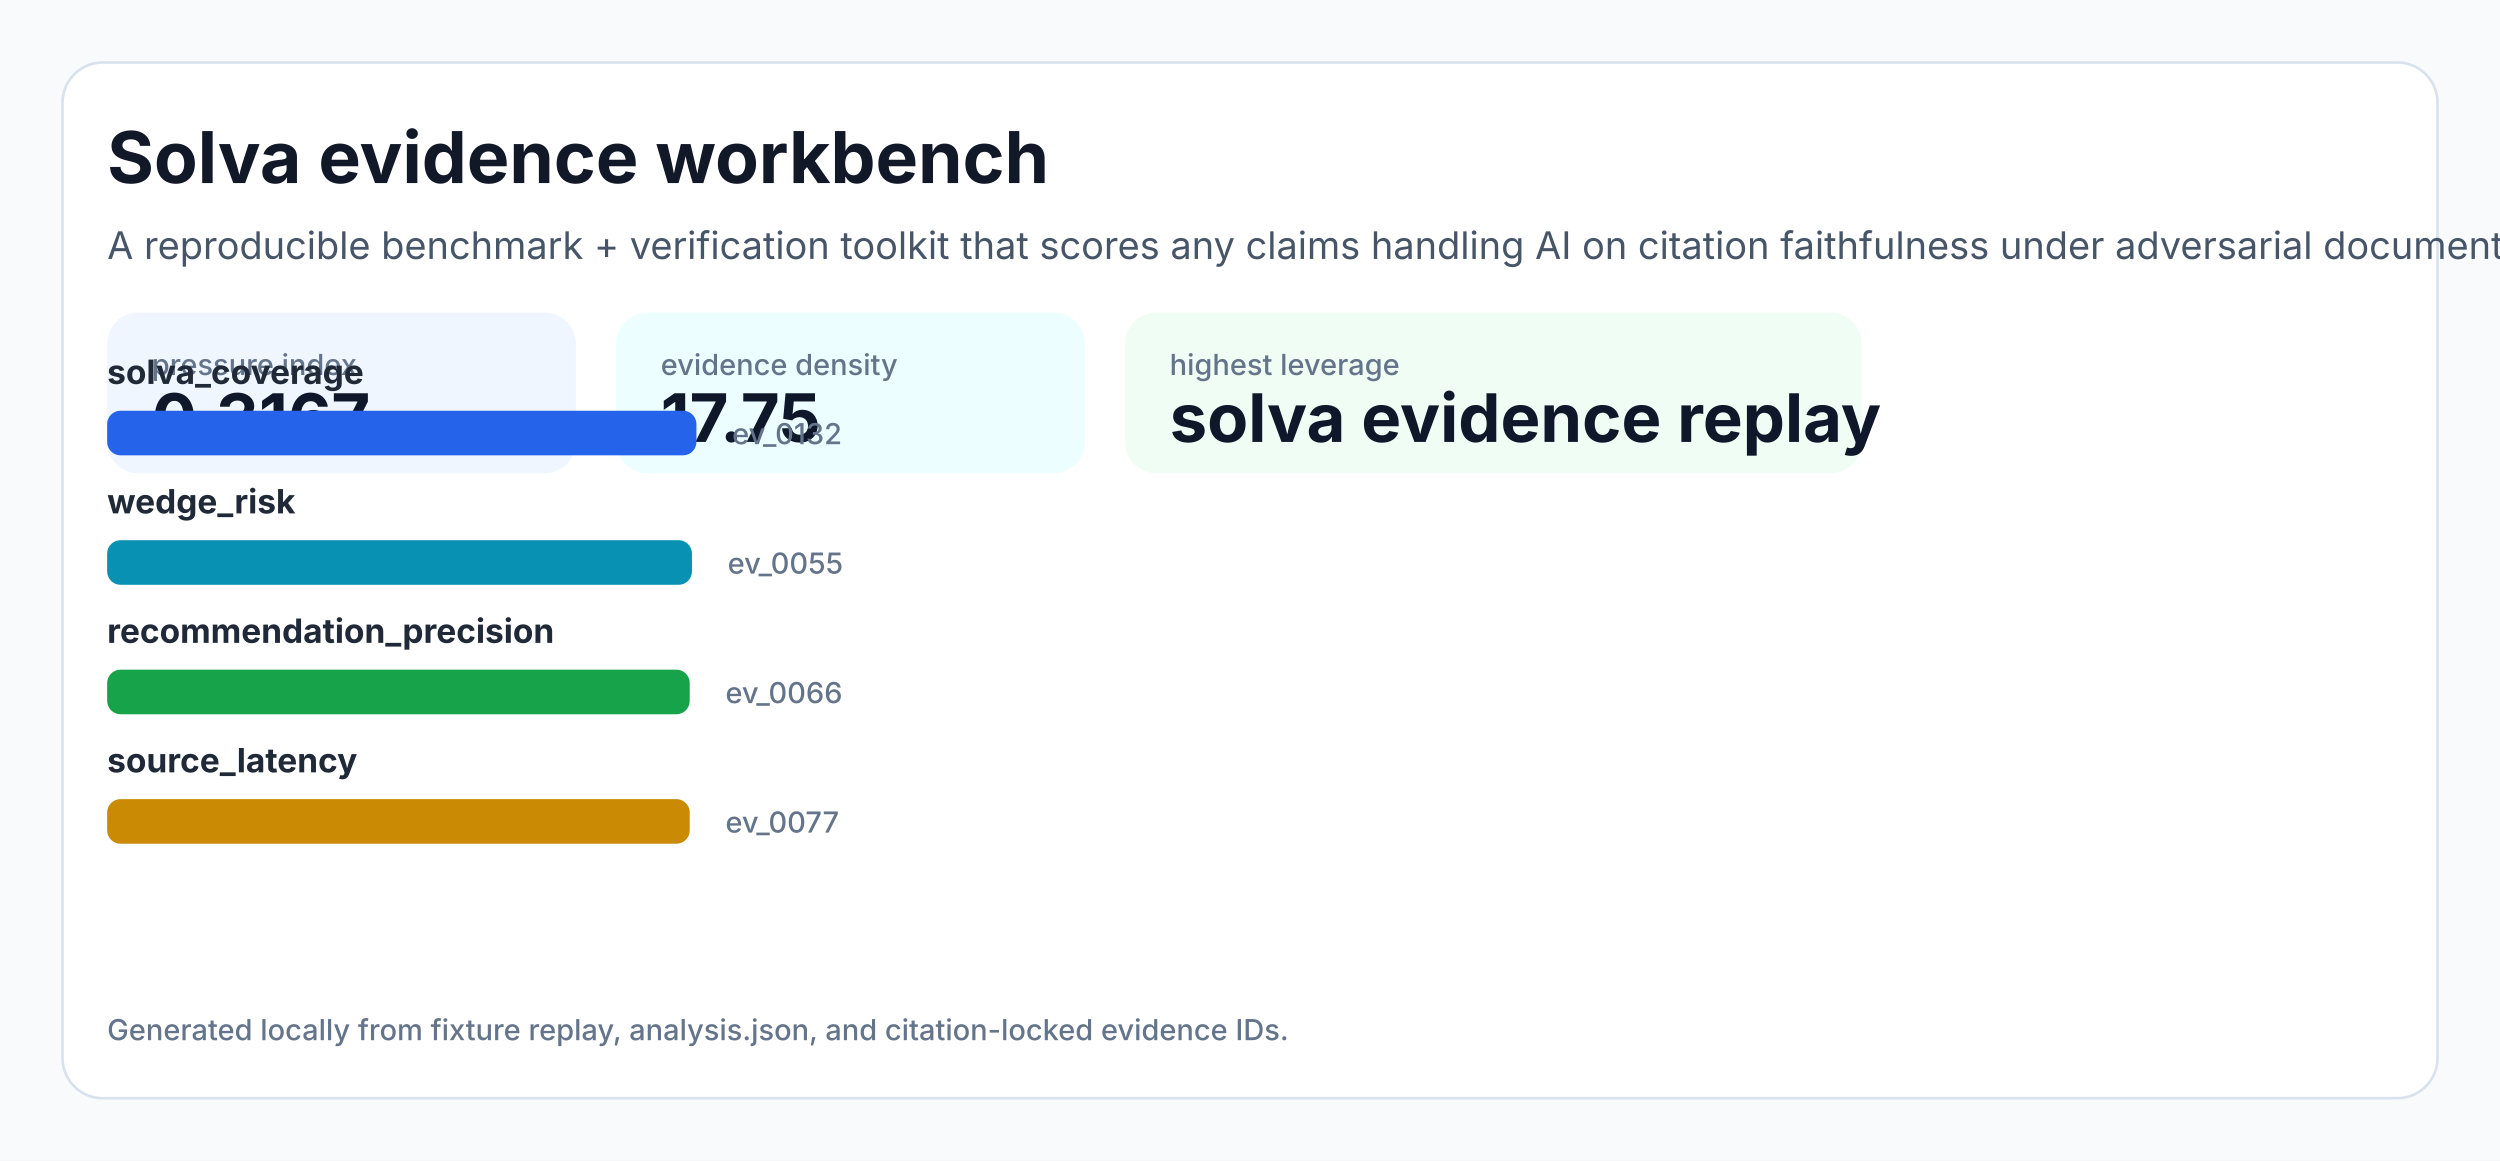
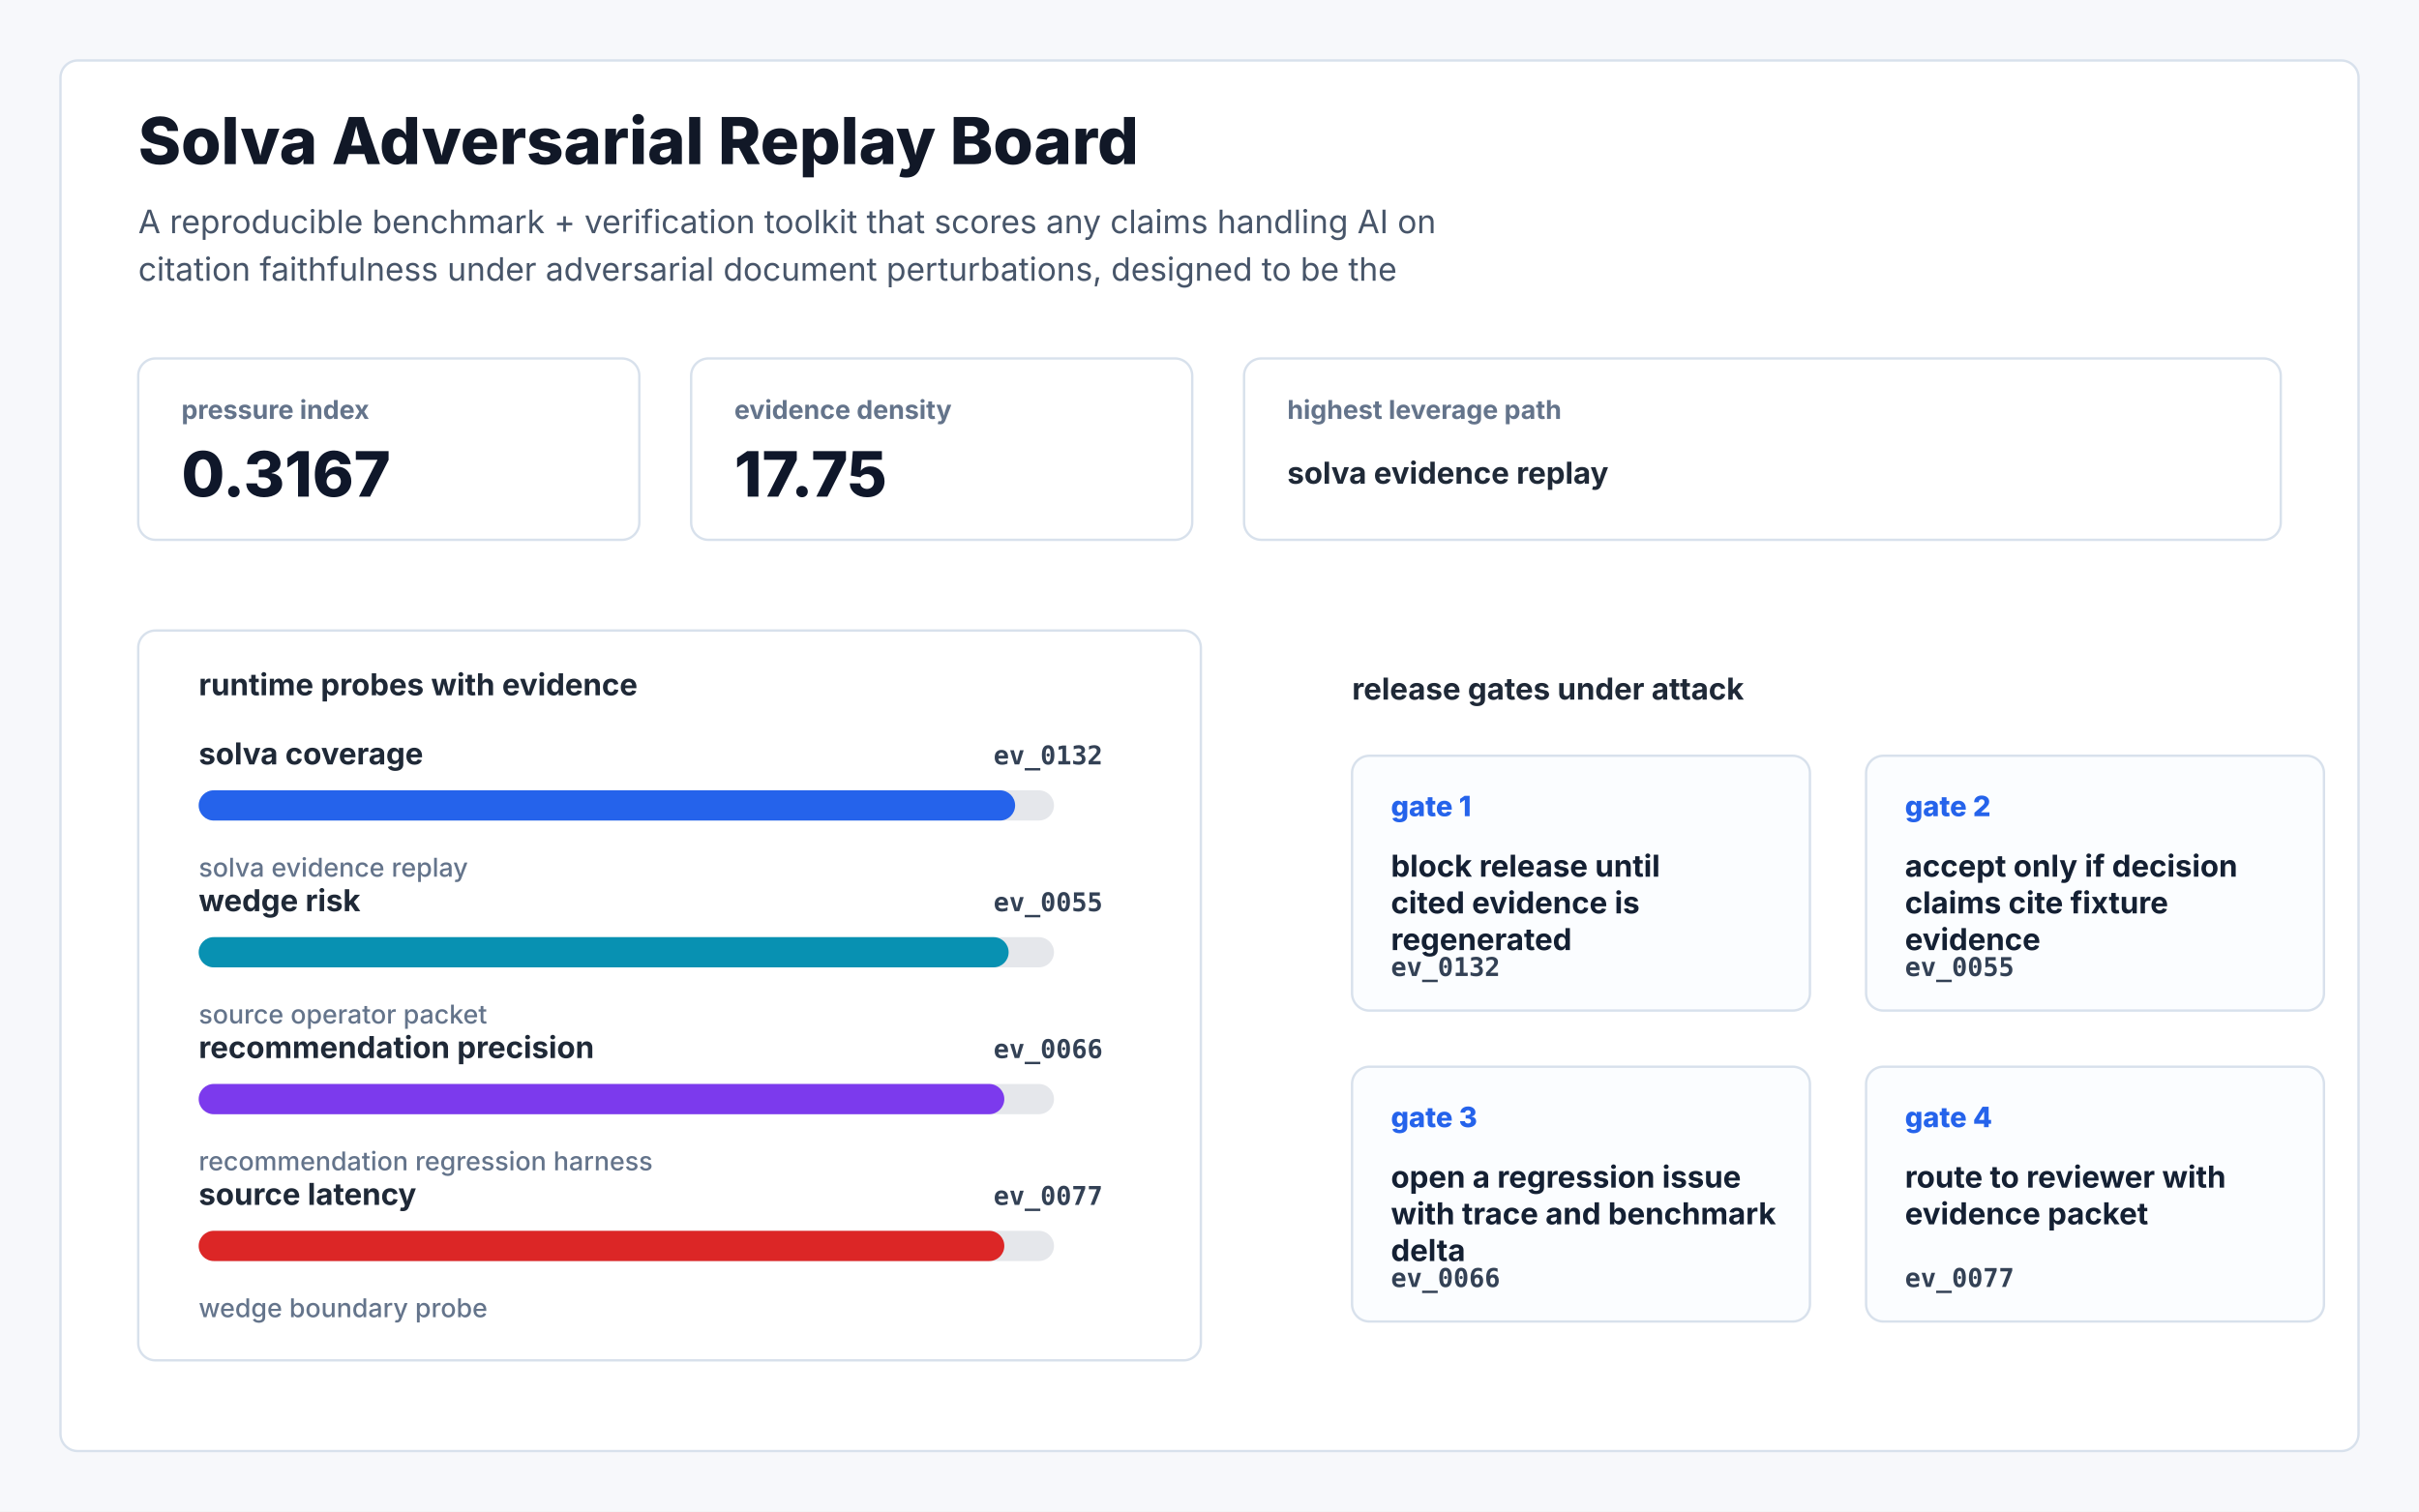
- <svg xmlns="http://www.w3.org/2000/svg" width="1120" height="520" viewBox="0 0 1120 520" role="img" aria-label="Solva project working dashboard preview">
+ <svg xmlns="http://www.w3.org/2000/svg" width="1120" height="700" viewBox="0 0 1120 700" role="img" aria-label="Solva visual evidence dashboard">
  <defs>
    <style>
-       .bg { fill: #f8fafc; }
-       .panel { fill: #ffffff; stroke: #d9e2ec; stroke-width: 1.2; }
-       .title { font: 700 32px -apple-system, BlinkMacSystemFont, "Segoe UI", sans-serif; fill: #111827; }
-       .sub { font: 400 17px -apple-system, BlinkMacSystemFont, "Segoe UI", sans-serif; fill: #475569; }
-       .label { font: 650 15px -apple-system, BlinkMacSystemFont, "Segoe UI", sans-serif; fill: #1f2937; }
-       .small { font: 500 13px -apple-system, BlinkMacSystemFont, "Segoe UI", sans-serif; fill: #64748b; }
-       .metric { font: 750 30px -apple-system, BlinkMacSystemFont, "Segoe UI", sans-serif; fill: #0f172a; }
+       .bg { fill:#f7f8fb; }
+       .panel { fill:#ffffff; stroke:#d8e1ec; stroke-width:1.1; }
+       .card { fill:#ffffff; stroke:#d8e1ec; stroke-width:1.1; }
+       .actioncard { fill:#fbfdff; stroke:#d8e1ec; stroke-width:1.1; }
+       .title { font:760 30px -apple-system,BlinkMacSystemFont,"Segoe UI",sans-serif; fill:#111827; }
+       .sub { font:420 15px -apple-system,BlinkMacSystemFont,"Segoe UI",sans-serif; fill:#475569; }
+       .label { font:700 14px -apple-system,BlinkMacSystemFont,"Segoe UI",sans-serif; fill:#1f2937; }
+       .caption { font:500 12px -apple-system,BlinkMacSystemFont,"Segoe UI",sans-serif; fill:#64748b; }
+       .small { font:650 12px -apple-system,BlinkMacSystemFont,"Segoe UI",sans-serif; fill:#64748b; }
+       .metric { font:780 29px -apple-system,BlinkMacSystemFont,"Segoe UI",sans-serif; fill:#0f172a; }
+       .rank { font:760 13px -apple-system,BlinkMacSystemFont,"Segoe UI",sans-serif; fill:#2563eb; }
+       .cardtext { font:650 14px -apple-system,BlinkMacSystemFont,"Segoe UI",sans-serif; fill:#142033; }
+       .mono { font:700 12px ui-monospace,SFMono-Regular,Menlo,monospace; fill:#334155; }
    </style>
  </defs>
-   <rect class="bg" width="1120" height="520" rx="0" />
-   <rect class="panel" x="28" y="28" width="1064" height="464" rx="18" />
-   <text class="title" x="48" y="82">Solva evidence workbench</text>
-   <text class="sub" x="48" y="116">A reproducible benchmark + verification toolkit that scores any claims handling AI on citation faithfulness under adversarial document perturbations, designed to be the artifact a carrier procurement team can run before signing Solva.</text>
-   <rect x="48" y="140" width="210" height="72" rx="14" fill="#eff6ff" />
-   <text class="small" x="68" y="168">pressure index</text>
-   <text class="metric" x="68" y="198">0.3167</text>
-   <rect x="276" y="140" width="210" height="72" rx="14" fill="#ecfeff" />
-   <text class="small" x="296" y="168">evidence density</text>
-   <text class="metric" x="296" y="198">17.75</text>
-   <rect x="504" y="140" width="330" height="72" rx="14" fill="#f0fdf4" />
-   <text class="small" x="524" y="168">highest leverage</text>
-   <text class="metric" x="524" y="198">solva evidence replay</text>
-   <text x="48" y="172" class="label">solva_coverage</text>
-   <rect x="48" y="184" width="264" height="20" rx="6" fill="#2563eb" />
-   <text x="328" y="199" class="small">ev_0132</text>
-   <text x="48" y="230" class="label">wedge_risk</text>
-   <rect x="48" y="242" width="262" height="20" rx="6" fill="#0891b2" />
-   <text x="326" y="257" class="small">ev_0055</text>
-   <text x="48" y="288" class="label">recommendation_precision</text>
-   <rect x="48" y="300" width="261" height="20" rx="6" fill="#16a34a" />
-   <text x="325" y="315" class="small">ev_0066</text>
-   <text x="48" y="346" class="label">source_latency</text>
-   <rect x="48" y="358" width="261" height="20" rx="6" fill="#ca8a04" />
-   <text x="325" y="373" class="small">ev_0077</text>
-   <text class="small" x="48" y="466">Generated locally from fixture replay, analysis.json, and citation-locked evidence IDs.</text>
+   <rect class="bg" width="1120" height="700" />
+   <rect class="panel" x="28" y="28" width="1064" height="644" rx="8" />
+   <text class="title" x="64" y="76">Solva Adversarial Replay Board</text>
+   <text class="sub" x="64" y="108">
+     <tspan x="64" dy="0">A reproducible benchmark + verification toolkit that scores any claims handling AI on</tspan>
+     <tspan x="64" dy="22">citation faithfulness under adversarial document perturbations, designed to be the</tspan>
+   </text>
+   <rect class="card" x="64" y="166" width="232" height="84" rx="8" />
+   <text class="small" x="84" y="194">pressure index</text>
+   <text class="metric" x="84" y="230">0.3167</text>
+   <rect class="card" x="320" y="166" width="232" height="84" rx="8" />
+   <text class="small" x="340" y="194">evidence density</text>
+   <text class="metric" x="340" y="230">17.75</text>
+   <rect class="card" x="576" y="166" width="480" height="84" rx="8" />
+   <text class="small" x="596" y="194">highest leverage path</text>
+   <text class="label" x="596" y="224">
+     <tspan x="596" dy="0">solva evidence replay</tspan>
+   </text>
+   <rect class="card" x="64" y="292" width="492" height="338" rx="8" />
+   <text class="label" x="92" y="322">runtime probes with evidence</text>
+   <text x="92" y="354" class="label">solva coverage</text>
+   <text x="460" y="354" class="mono">ev_0132</text>
+   <rect x="92" y="366" width="396" height="14" rx="7" fill="#e5e7eb" />
+   <rect x="92" y="366" width="378" height="14" rx="7" fill="#2563eb" />
+   <text x="92" y="406" class="caption">solva evidence replay</text>
+   <text x="92" y="422" class="label">wedge risk</text>
+   <text x="460" y="422" class="mono">ev_0055</text>
+   <rect x="92" y="434" width="396" height="14" rx="7" fill="#e5e7eb" />
+   <rect x="92" y="434" width="375" height="14" rx="7" fill="#0891b2" />
+   <text x="92" y="474" class="caption">source operator packet</text>
+   <text x="92" y="490" class="label">recommendation precision</text>
+   <text x="460" y="490" class="mono">ev_0066</text>
+   <rect x="92" y="502" width="396" height="14" rx="7" fill="#e5e7eb" />
+   <rect x="92" y="502" width="373" height="14" rx="7" fill="#7c3aed" />
+   <text x="92" y="542" class="caption">recommendation regression harness</text>
+   <text x="92" y="558" class="label">source latency</text>
+   <text x="460" y="558" class="mono">ev_0077</text>
+   <rect x="92" y="570" width="396" height="14" rx="7" fill="#e5e7eb" />
+   <rect x="92" y="570" width="373" height="14" rx="7" fill="#dc2626" />
+   <text x="92" y="610" class="caption">wedge boundary probe</text>
+   <text class="label" x="626" y="324">release gates under attack</text>
+   <rect class="actioncard" x="626" y="350" width="212" height="118" rx="8" />
+   <text class="rank" x="644" y="378">gate 1</text>
+   <text class="cardtext" x="644" y="406">
+     <tspan x="644" dy="0">block release until</tspan>
+     <tspan x="644" dy="17">cited evidence is</tspan>
+     <tspan x="644" dy="17">regenerated</tspan>
+   </text>
+   <text class="mono" x="644" y="452">ev_0132</text>
+   <rect class="actioncard" x="864" y="350" width="212" height="118" rx="8" />
+   <text class="rank" x="882" y="378">gate 2</text>
+   <text class="cardtext" x="882" y="406">
+     <tspan x="882" dy="0">accept only if decision</tspan>
+     <tspan x="882" dy="17">claims cite fixture</tspan>
+     <tspan x="882" dy="17">evidence</tspan>
+   </text>
+   <text class="mono" x="882" y="452">ev_0055</text>
+   <rect class="actioncard" x="626" y="494" width="212" height="118" rx="8" />
+   <text class="rank" x="644" y="522">gate 3</text>
+   <text class="cardtext" x="644" y="550">
+     <tspan x="644" dy="0">open a regression issue</tspan>
+     <tspan x="644" dy="17">with trace and benchmark</tspan>
+     <tspan x="644" dy="17">delta</tspan>
+   </text>
+   <text class="mono" x="644" y="596">ev_0066</text>
+   <rect class="actioncard" x="864" y="494" width="212" height="118" rx="8" />
+   <text class="rank" x="882" y="522">gate 4</text>
+   <text class="cardtext" x="882" y="550">
+     <tspan x="882" dy="0">route to reviewer with</tspan>
+     <tspan x="882" dy="17">evidence packet</tspan>
+   </text>
+   <text class="mono" x="882" y="596">ev_0077</text>
</svg>
